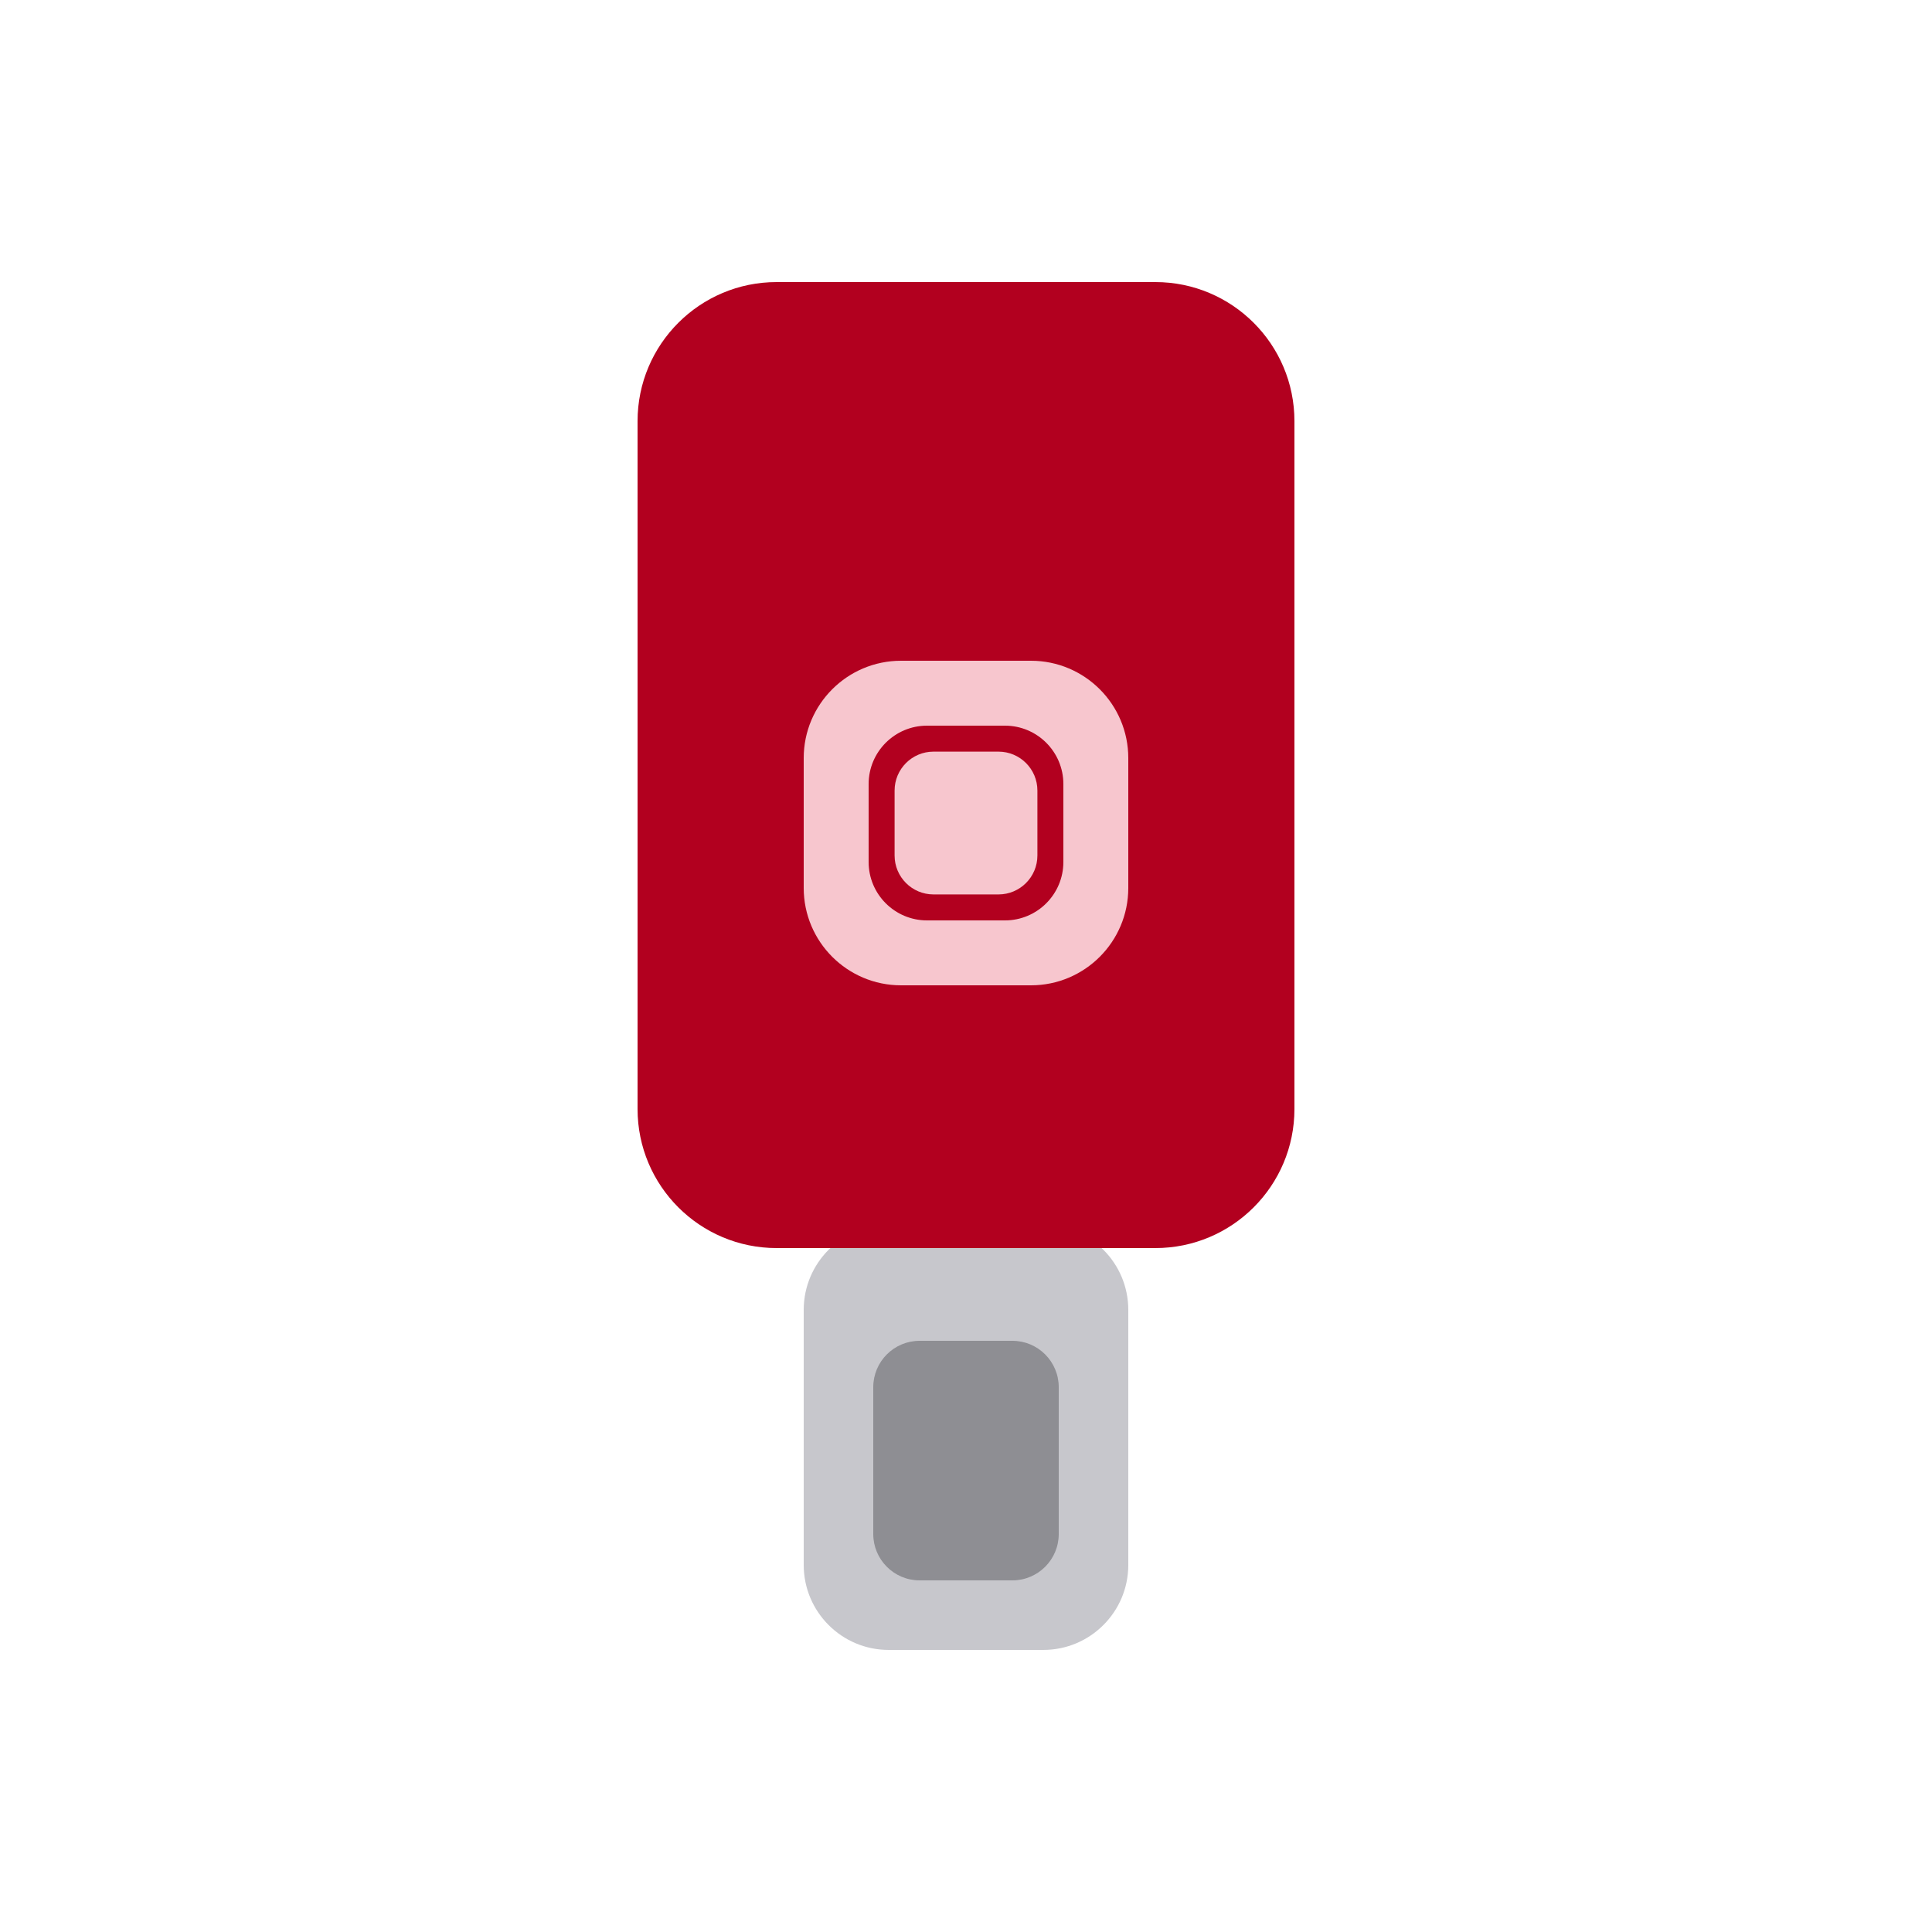
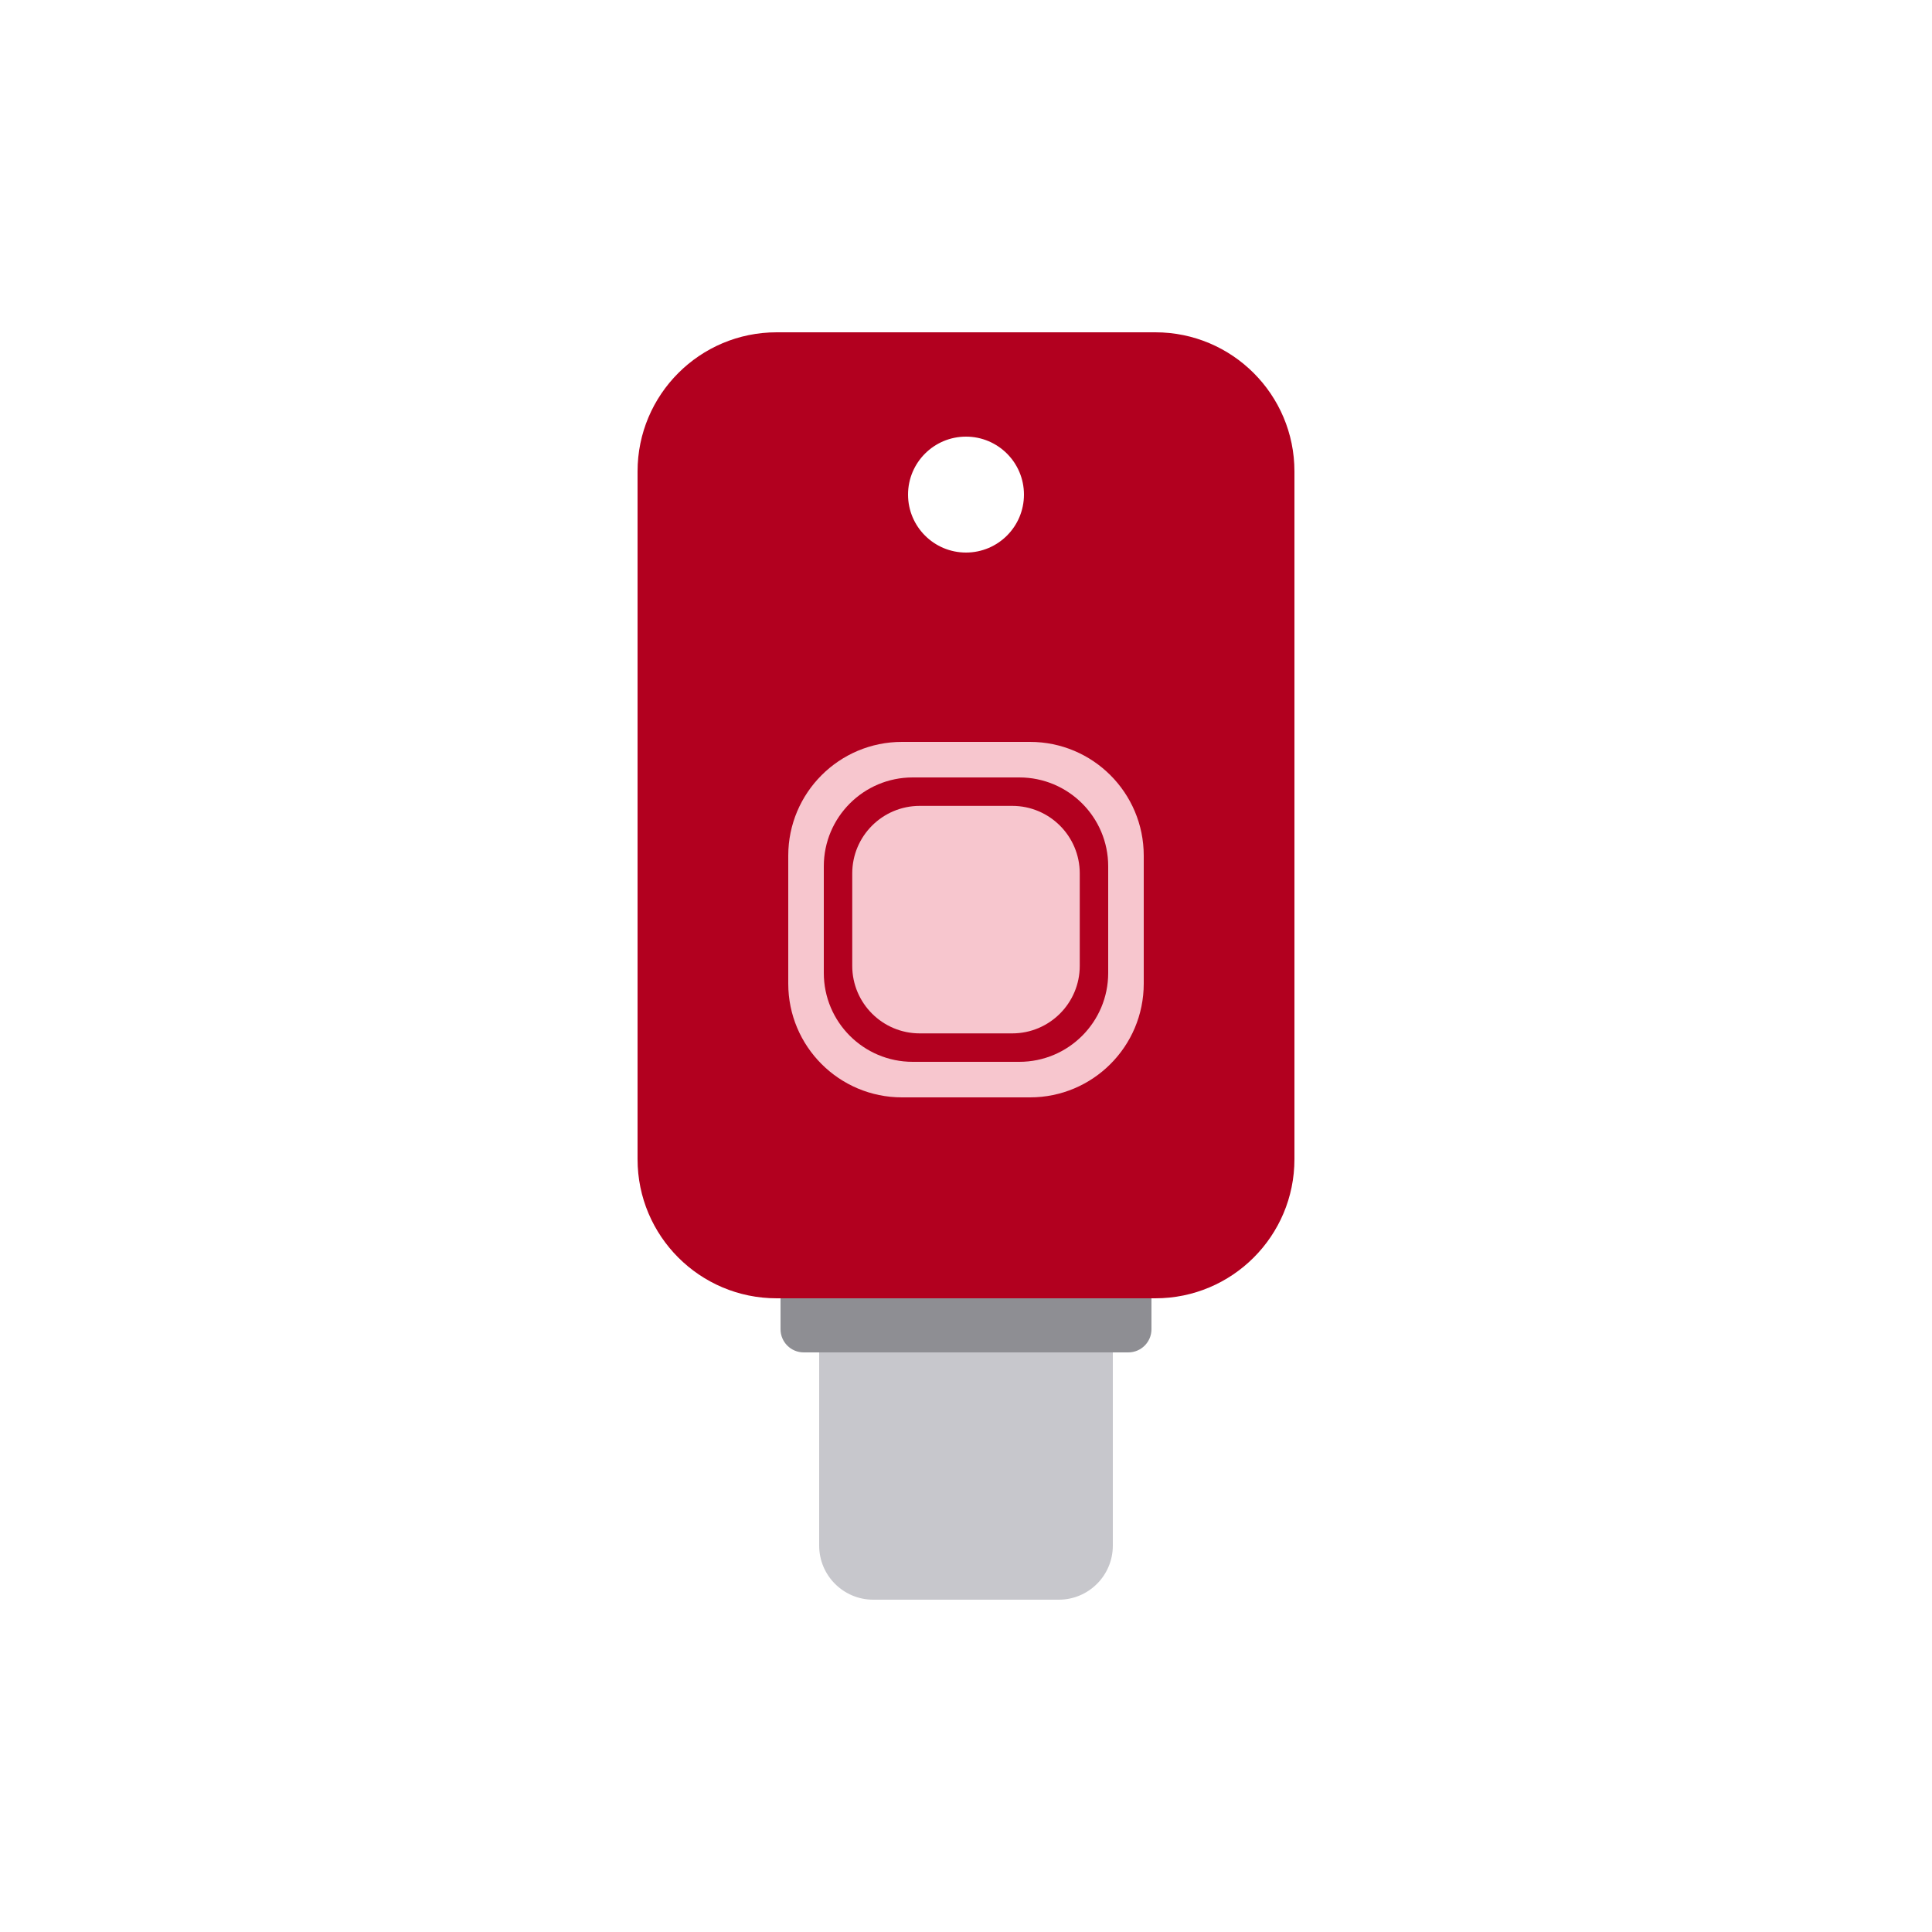
<svg xmlns="http://www.w3.org/2000/svg" width="500" height="500" viewBox="0 0 500 500">
-   <g transform="translate(250 73)">
-     <rect x="-42" y="244" width="84" height="110" rx="22" fill="#C7C7CC" />
-     <rect x="-24" y="274" width="48" height="62" rx="12" fill="#8E8E93" />
-     <rect x="-85" y="0" width="170" height="250" rx="36" fill="#B2001F" />
-     <rect x="-42" y="98" width="84" height="84" rx="25.2" fill="#F7C6CE" />
-     <rect x="-25.2" y="114.8" width="50.4" height="50.4" rx="15.12" fill="#B2001F" />
-     <rect x="-18.48" y="121.52" width="36.96" height="36.96" rx="10.08" fill="#F7C6CE" />
+   <g transform="translate(250 86)">
+     <rect x="-38" y="244" width="76" height="84" rx="14" fill="#C7C7CC" />
+     <rect x="-48" y="244" width="96" height="20" rx="6" fill="#8E8E93" />
+     <path fill-rule="evenodd" fill="#B2001F" d="M-49 0H49A36 36 0 0 1 85 36V214A36 36 0 0 1 49 250H-49A36 36 0 0 1 -85 214V36A36 36 0 0 1 -49 0ZM-15 42a15 15 0 1 0 30 0a15 15 0 1 0 -30 0Z" />
+     <rect x="-46" y="106" width="92" height="92" rx="29.44" fill="#F7C6CE" />
+     <rect x="-36.8" y="115.2" width="73.6" height="73.6" rx="23" fill="#B2001F" />
+     <rect x="-29.44" y="122.56" width="58.88" height="58.88" rx="17.48" fill="#F7C6CE" />
  </g>
</svg>
